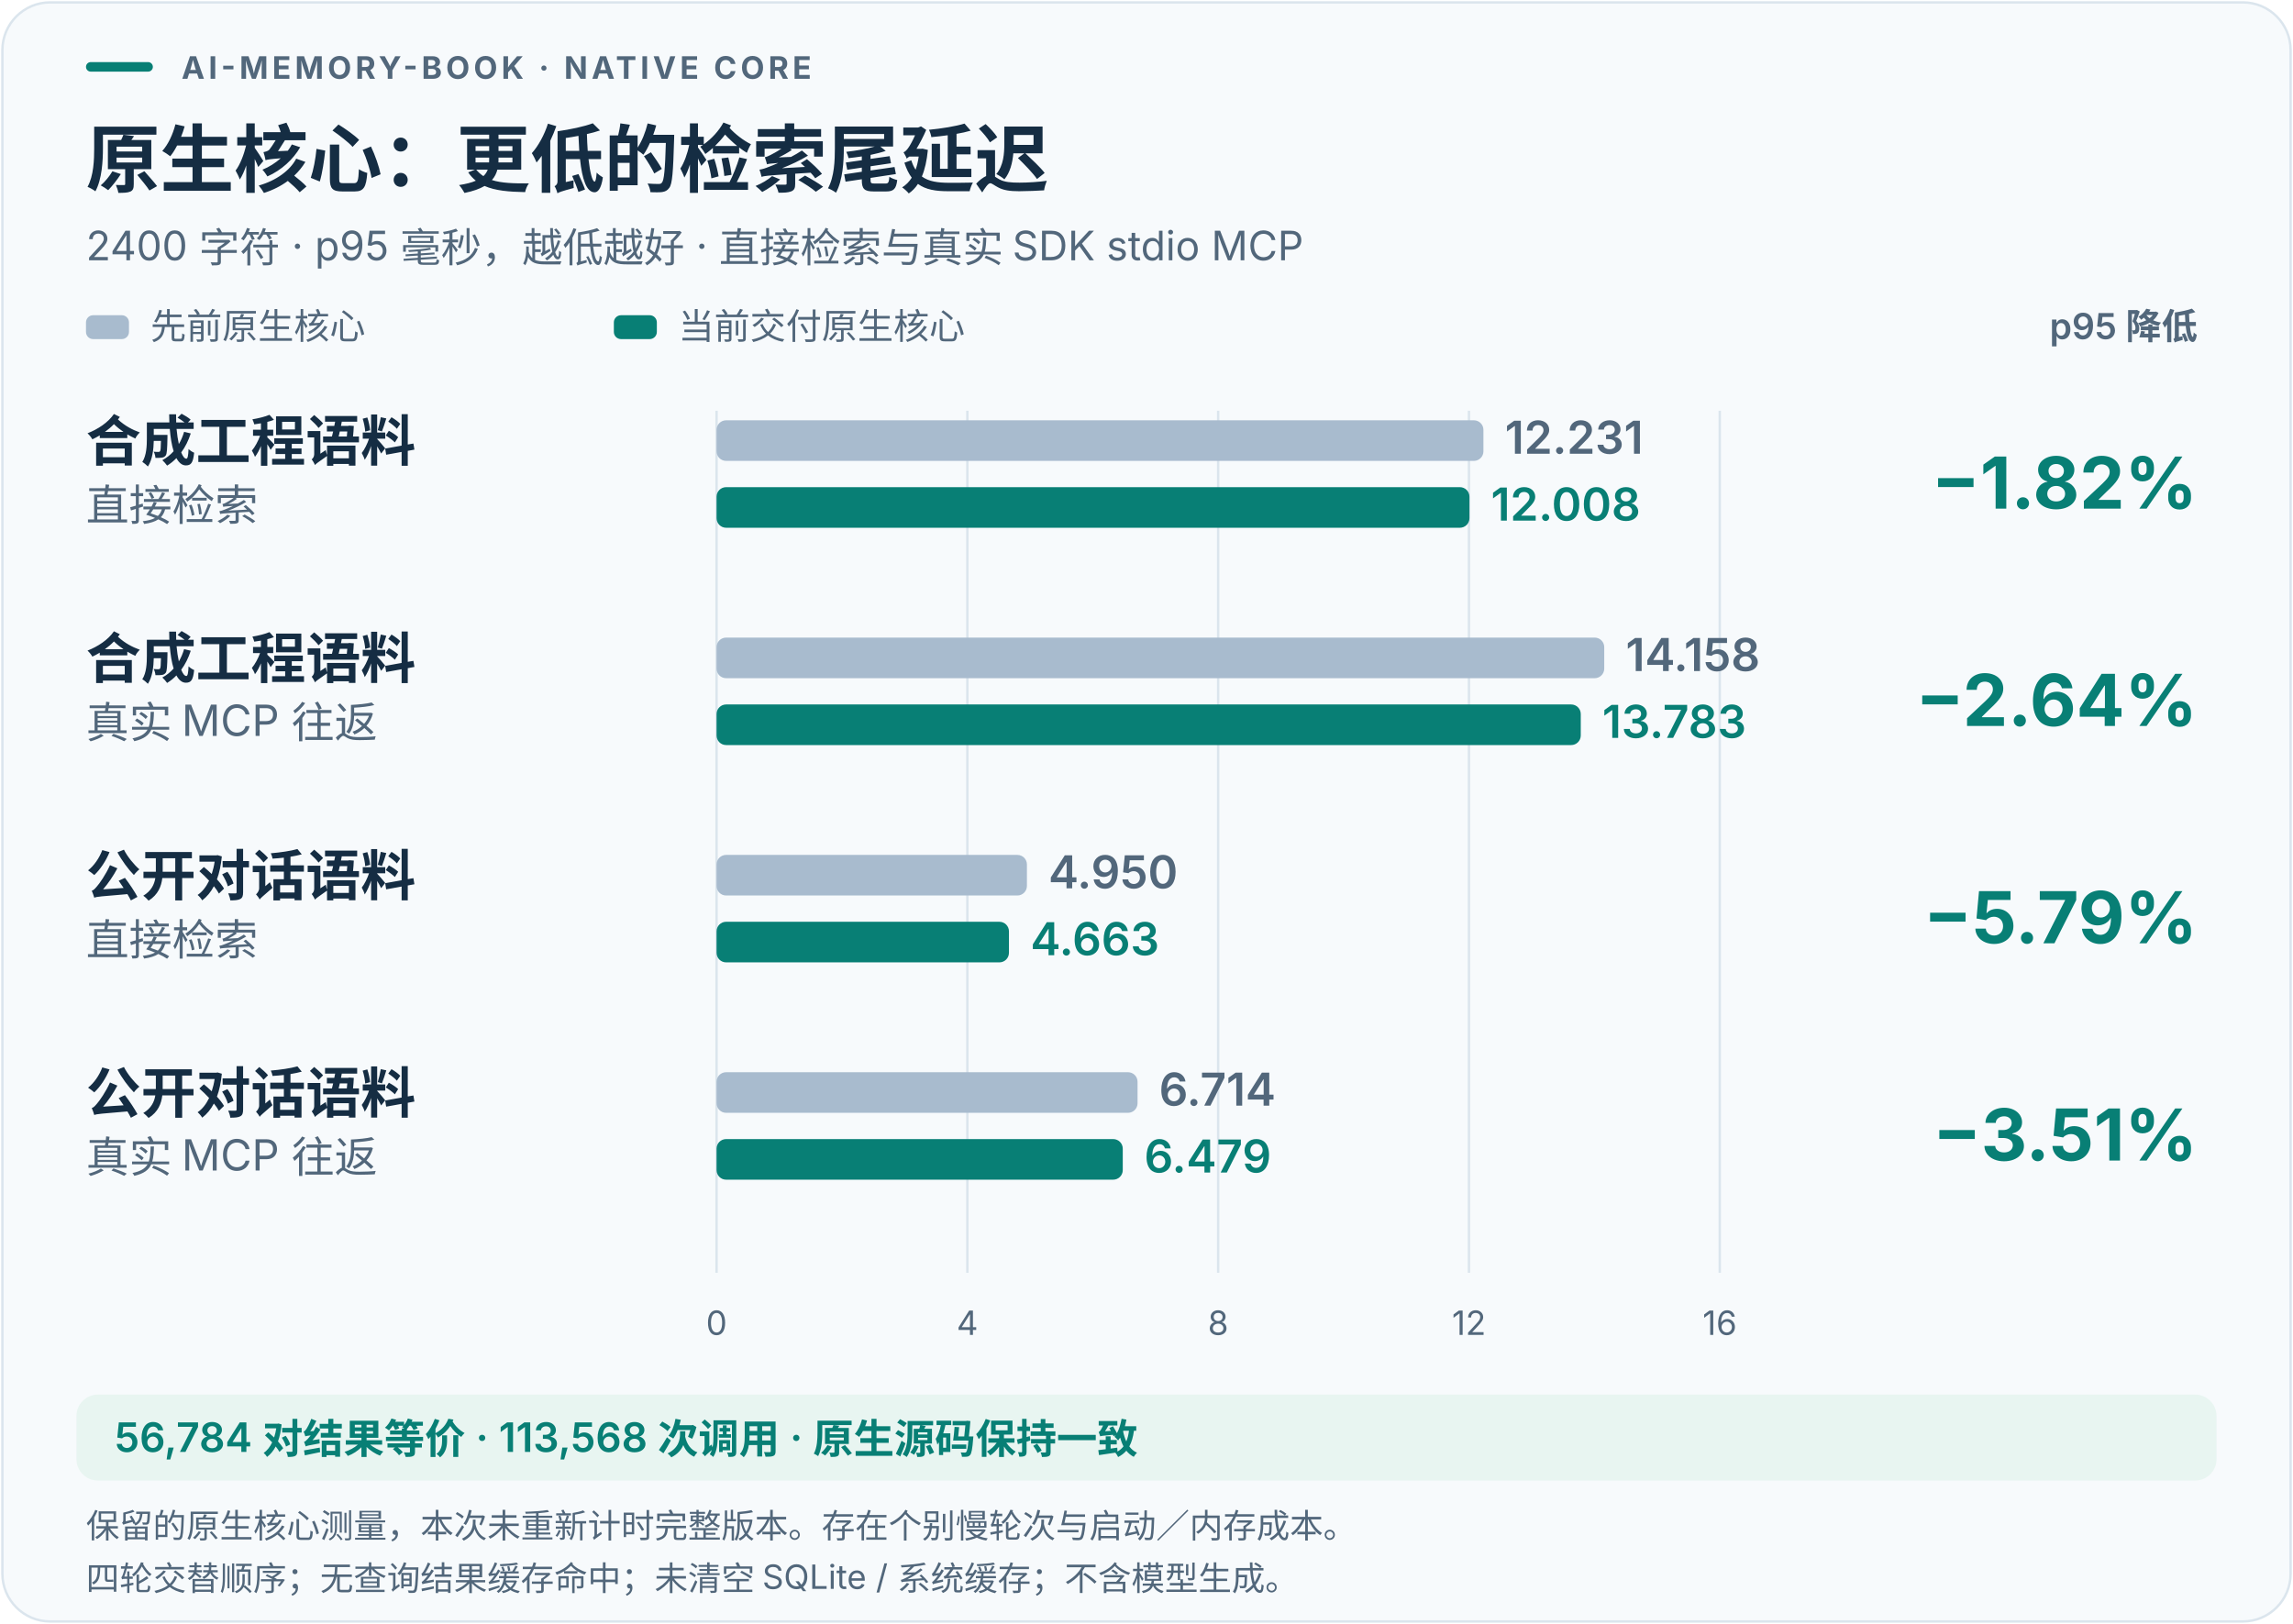
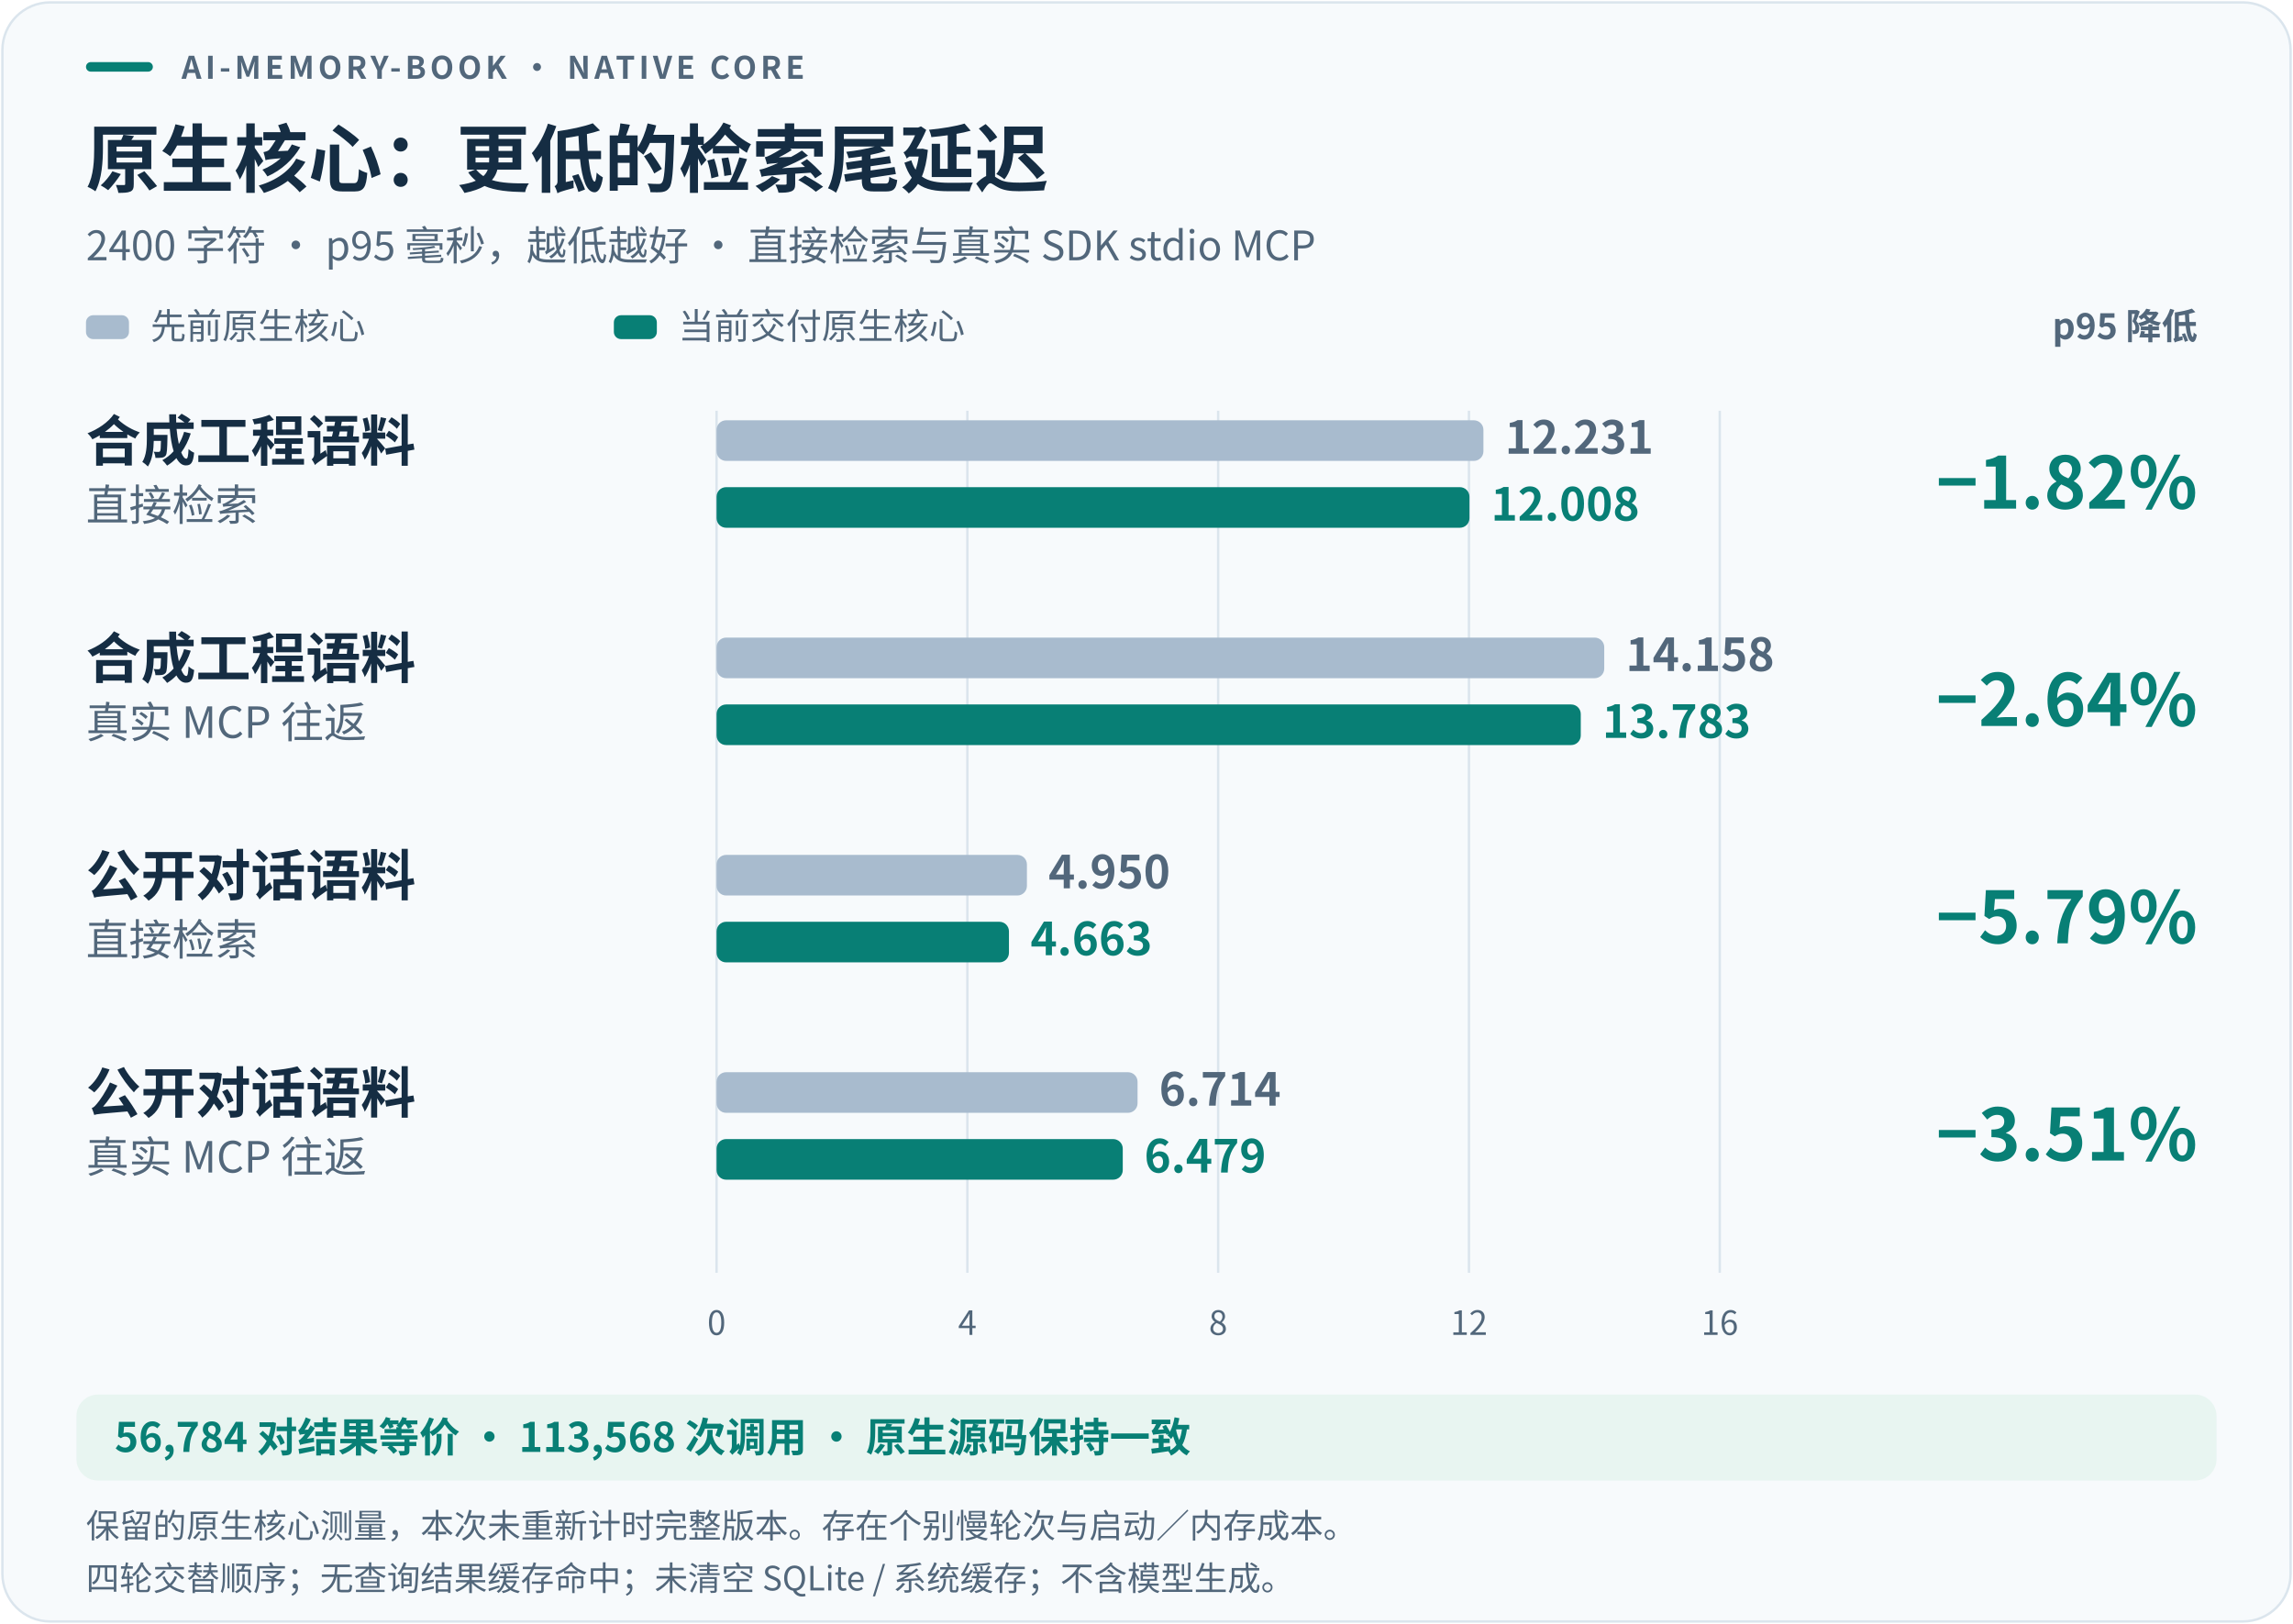
<svg xmlns="http://www.w3.org/2000/svg" width="960" height="680" viewBox="0 0 960 680" role="img" aria-labelledby="title desc" lang="zh-CN">
-   <style>text{font-family:Inter,"Noto Sans CJK SC",Arial,sans-serif;font-variant-numeric:tabular-nums} .kicker{letter-spacing:1.6px}</style>
+   <style>text{font-family:"Noto Sans CJK SC",Inter,Arial,sans-serif;font-variant-numeric:tabular-nums} .kicker{letter-spacing:1.6px}</style>
  <rect x="1.000" y="1.000" width="958.000" height="678.000" rx="20" fill="#f7fafc" stroke="#dbe5ed" />
  <rect x="36.000" y="26.000" width="28.000" height="4.000" rx="2" fill="#087f75" />
  <text id="text-1" x="76" y="33" font-size="13" fill="#52677b" font-weight="650" text-anchor="start" class="kicker">AI-MEMORY-BOOK · NATIVE CORE</text>
  <text id="text-2" x="36" y="78" font-size="31" fill="#152d43" font-weight="750" text-anchor="start">原生核心：更低的检索尾延迟</text>
  <text id="text-3" x="36" y="109" font-size="17" fill="#52677b" font-weight="400" text-anchor="start">2400 字符 · p95 毫秒，越低越好 · 直接检索与真实 SDK stdio MCP</text>
  <rect x="36.000" y="132.000" width="18.000" height="10.000" rx="3" fill="#a8bbce" />
  <text id="text-4" x="63" y="142" font-size="15" fill="#52677b" font-weight="400" text-anchor="start">先前原生核心</text>
  <rect x="257.000" y="132.000" width="18.000" height="10.000" rx="3" fill="#087f75" />
  <text id="text-5" x="284" y="142" font-size="15" fill="#52677b" font-weight="400" text-anchor="start">当前交付原生核心</text>
  <text id="text-6" x="920" y="142" font-size="15" fill="#52677b" font-weight="600" text-anchor="end">p95 降低</text>
  <line x1="300.0" y1="172" x2="300.0" y2="533" stroke="#dbe5ed" />
  <text id="text-7" x="300.0" y="559" font-size="14" fill="#52677b" font-weight="400" text-anchor="middle">0</text>
  <line x1="405.0" y1="172" x2="405.0" y2="533" stroke="#dbe5ed" />
  <text id="text-8" x="405.0" y="559" font-size="14" fill="#52677b" font-weight="400" text-anchor="middle">4</text>
  <line x1="510.0" y1="172" x2="510.0" y2="533" stroke="#dbe5ed" />
  <text id="text-9" x="510.0" y="559" font-size="14" fill="#52677b" font-weight="400" text-anchor="middle">8</text>
  <line x1="615.0" y1="172" x2="615.0" y2="533" stroke="#dbe5ed" />
  <text id="text-10" x="615.0" y="559" font-size="14" fill="#52677b" font-weight="400" text-anchor="middle">12</text>
  <line x1="720.0" y1="172" x2="720.0" y2="533" stroke="#dbe5ed" />
  <text id="text-11" x="720.0" y="559" font-size="14" fill="#52677b" font-weight="400" text-anchor="middle">16</text>
  <text id="text-12" x="36" y="193" font-size="23" fill="#152d43" font-weight="650" text-anchor="start">合成工程语料</text>
  <text id="text-13" x="36" y="218" font-size="18" fill="#52677b" font-weight="400" text-anchor="start">直接检索</text>
  <rect x="300.000" y="176.000" width="321.060" height="17.000" rx="4" fill="#a8bbce" />
  <text id="text-14" x="630.06" y="190" font-size="19" fill="#52677b" font-weight="600" text-anchor="start">12.231</text>
  <rect x="300.000" y="204.000" width="315.206" height="17.000" rx="4" fill="#087f75" />
  <text id="text-15" x="624.206" y="218" font-size="19" fill="#087f75" font-weight="600" text-anchor="start">12.008</text>
  <text id="text-16" x="920" y="213" font-size="30" fill="#087f75" font-weight="750" text-anchor="end">−1.82%</text>
  <text id="text-17" x="36" y="284" font-size="23" fill="#152d43" font-weight="650" text-anchor="start">合成工程语料</text>
  <text id="text-18" x="36" y="309" font-size="18" fill="#52677b" font-weight="400" text-anchor="start">真实 MCP 往返</text>
  <rect x="300.000" y="267.000" width="371.640" height="17.000" rx="4" fill="#a8bbce" />
  <text id="text-19" x="680.64" y="281" font-size="19" fill="#52677b" font-weight="600" text-anchor="start">14.158</text>
  <rect x="300.000" y="295.000" width="361.811" height="17.000" rx="4" fill="#087f75" />
  <text id="text-20" x="670.811" y="309" font-size="19" fill="#087f75" font-weight="600" text-anchor="start">13.783</text>
  <text id="text-21" x="920" y="304" font-size="30" fill="#087f75" font-weight="750" text-anchor="end">−2.64%</text>
  <text id="text-22" x="36" y="375" font-size="23" fill="#152d43" font-weight="650" text-anchor="start">公开对话语料</text>
  <text id="text-23" x="36" y="400" font-size="18" fill="#52677b" font-weight="400" text-anchor="start">直接检索</text>
  <rect x="300.000" y="358.000" width="129.937" height="17.000" rx="4" fill="#a8bbce" />
  <text id="text-24" x="438.937" y="372" font-size="19" fill="#52677b" font-weight="600" text-anchor="start">4.950</text>
  <rect x="300.000" y="386.000" width="122.413" height="17.000" rx="4" fill="#087f75" />
  <text id="text-25" x="431.413" y="400" font-size="19" fill="#087f75" font-weight="600" text-anchor="start">4.663</text>
  <text id="text-26" x="920" y="395" font-size="30" fill="#087f75" font-weight="750" text-anchor="end">−5.79%</text>
  <text id="text-27" x="36" y="466" font-size="23" fill="#152d43" font-weight="650" text-anchor="start">公开对话语料</text>
  <text id="text-28" x="36" y="491" font-size="18" fill="#52677b" font-weight="400" text-anchor="start">真实 MCP 往返</text>
  <rect x="300.000" y="449.000" width="176.255" height="17.000" rx="4" fill="#a8bbce" />
  <text id="text-29" x="485.255" y="463" font-size="19" fill="#52677b" font-weight="600" text-anchor="start">6.714</text>
  <rect x="300.000" y="477.000" width="170.062" height="17.000" rx="4" fill="#087f75" />
  <text id="text-30" x="479.062" y="491" font-size="19" fill="#087f75" font-weight="600" text-anchor="start">6.479</text>
  <text id="text-31" x="920" y="486" font-size="30" fill="#087f75" font-weight="750" text-anchor="end">−3.51%</text>
  <rect x="32.000" y="584.000" width="896.000" height="36.000" rx="9" fill="#e8f5f1" />
  <text id="text-32" x="48" y="608" font-size="17" fill="#087f75" font-weight="600" text-anchor="start">56,784 对结果等价 · 113,568 次调用 · 原生源码保持一致</text>
  <text id="text-33" x="36" y="644" font-size="14" fill="#52677b" font-weight="400" text-anchor="start">保留的原生核心测量，本次未重新计时完整版本。存在个别慢轮次与启动／内存成本。</text>
  <text id="text-34" x="36" y="666" font-size="14" fill="#52677b" font-weight="400" text-anchor="start">四轮交替顺序；无查询结果缓存命中；未清空 SQLite / 系统缓存；不含模型生成。</text>
</svg>
